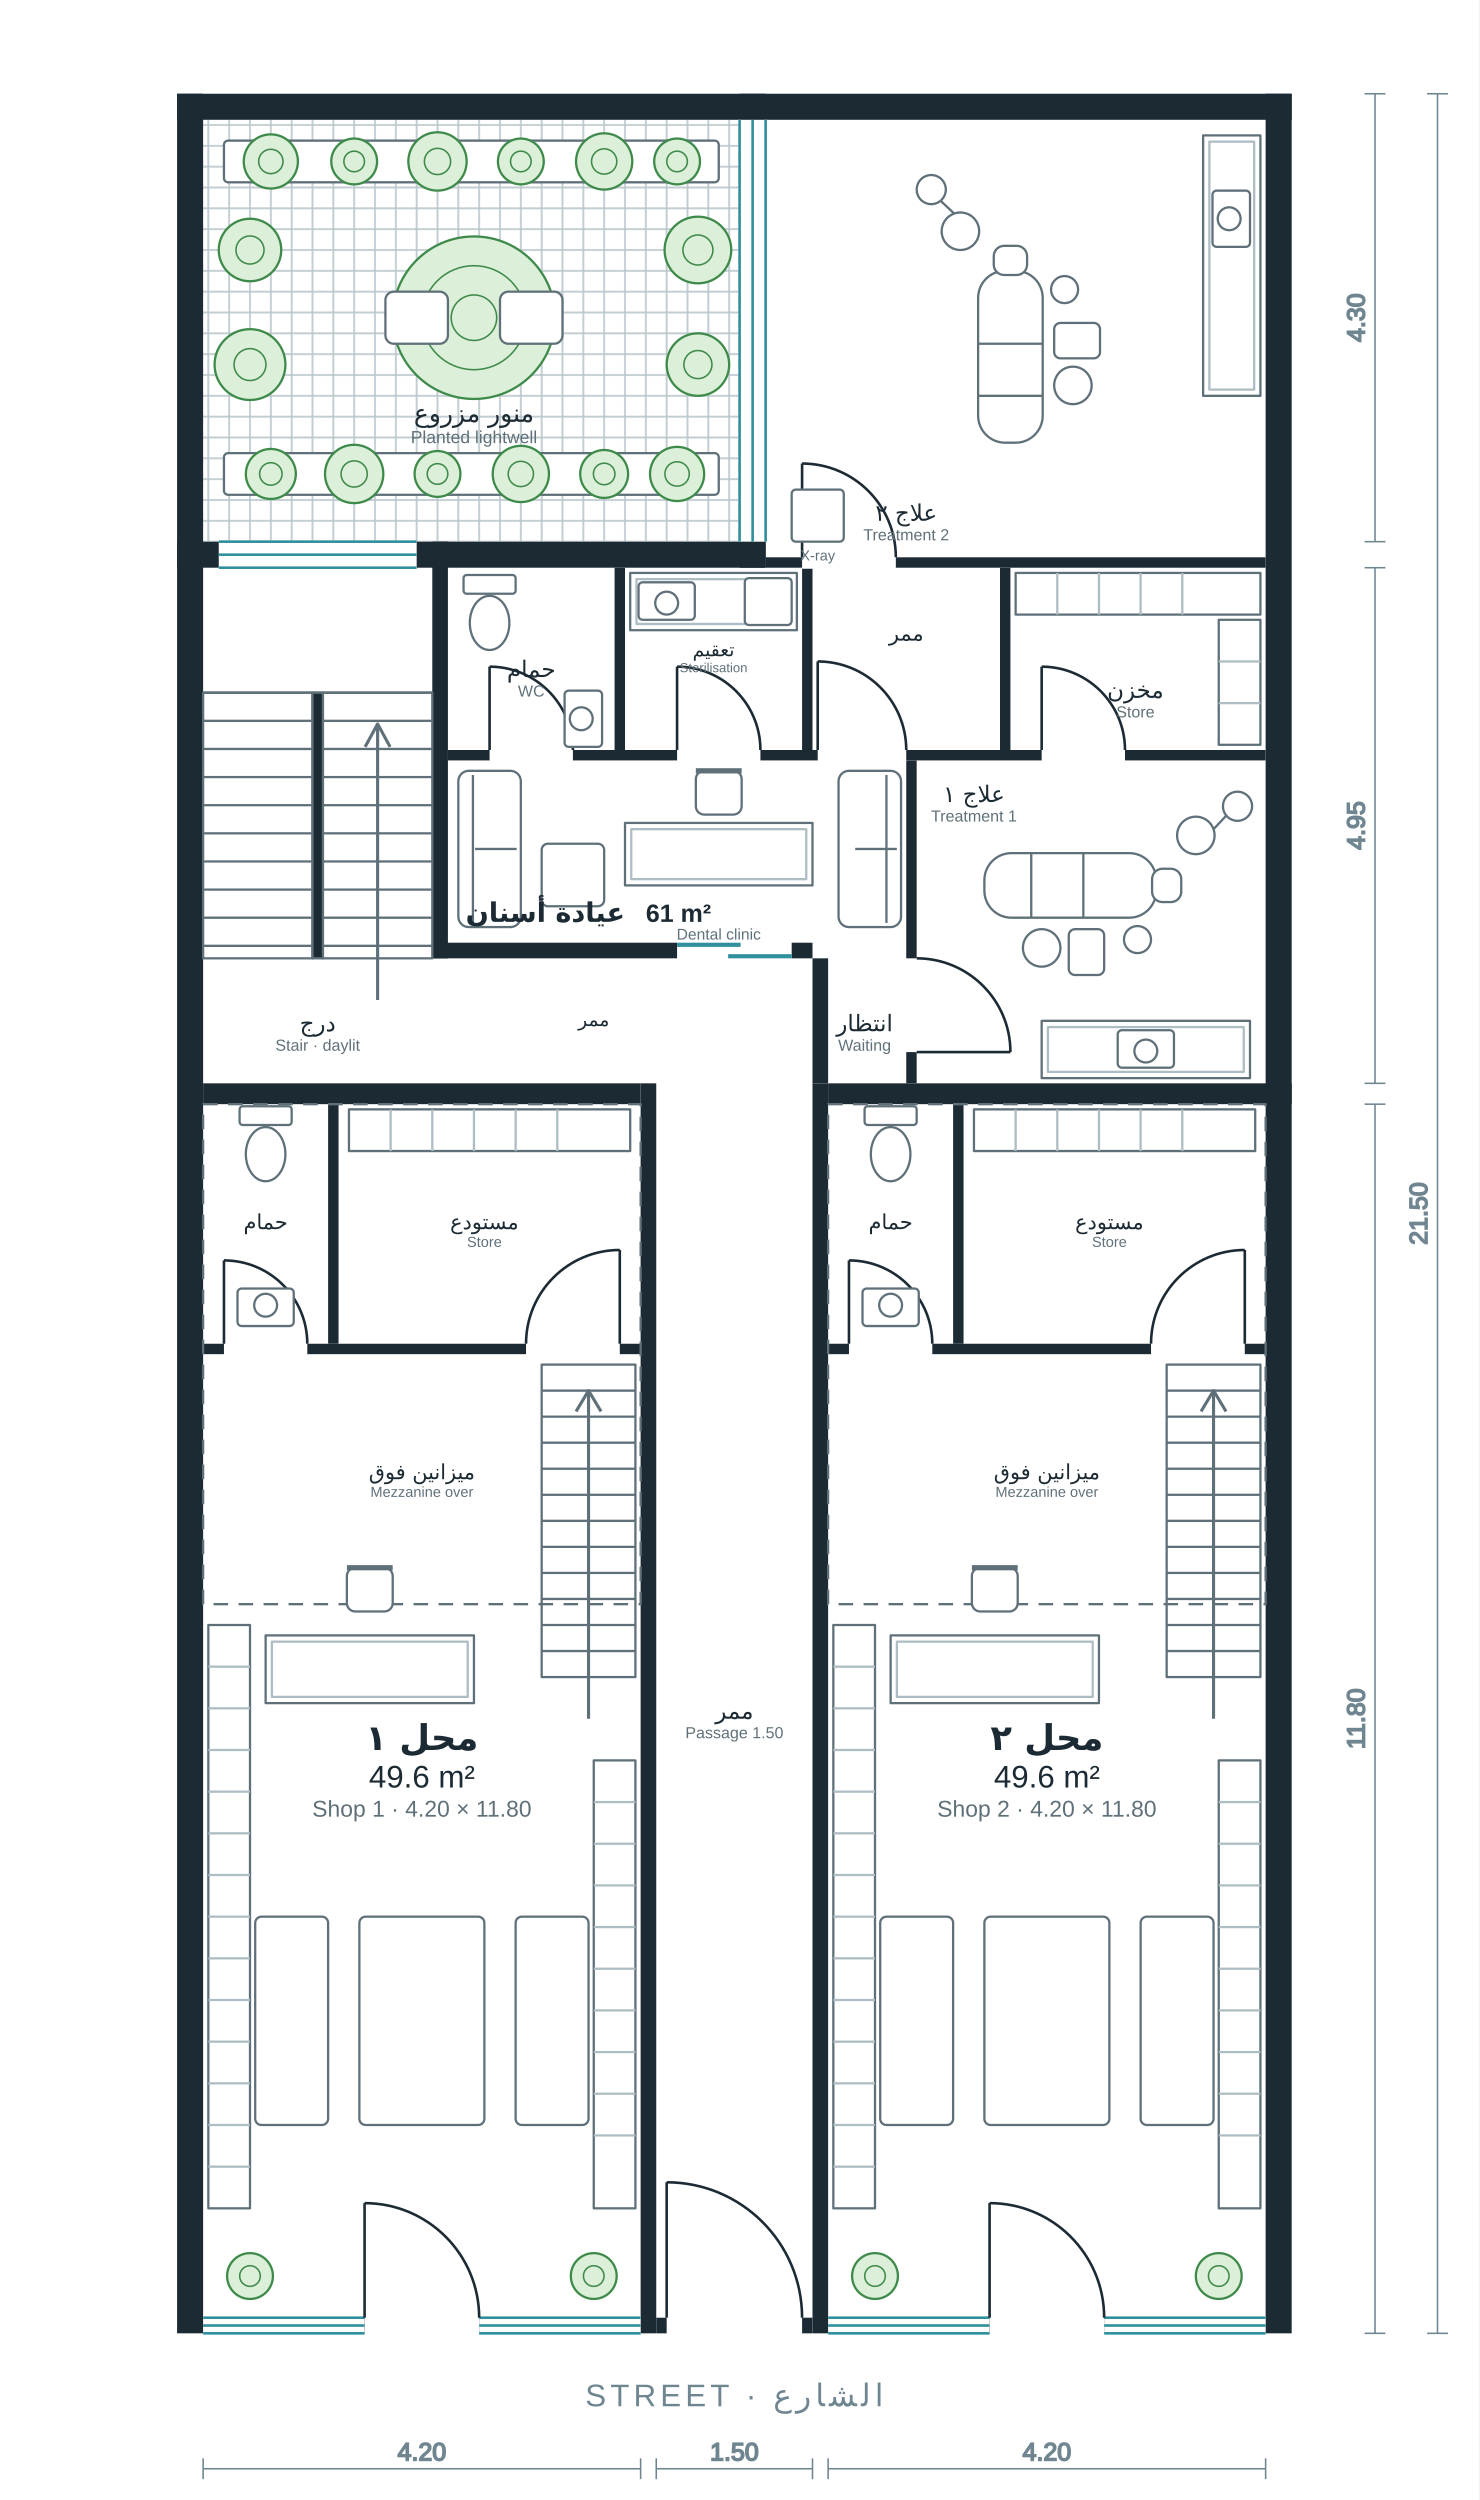
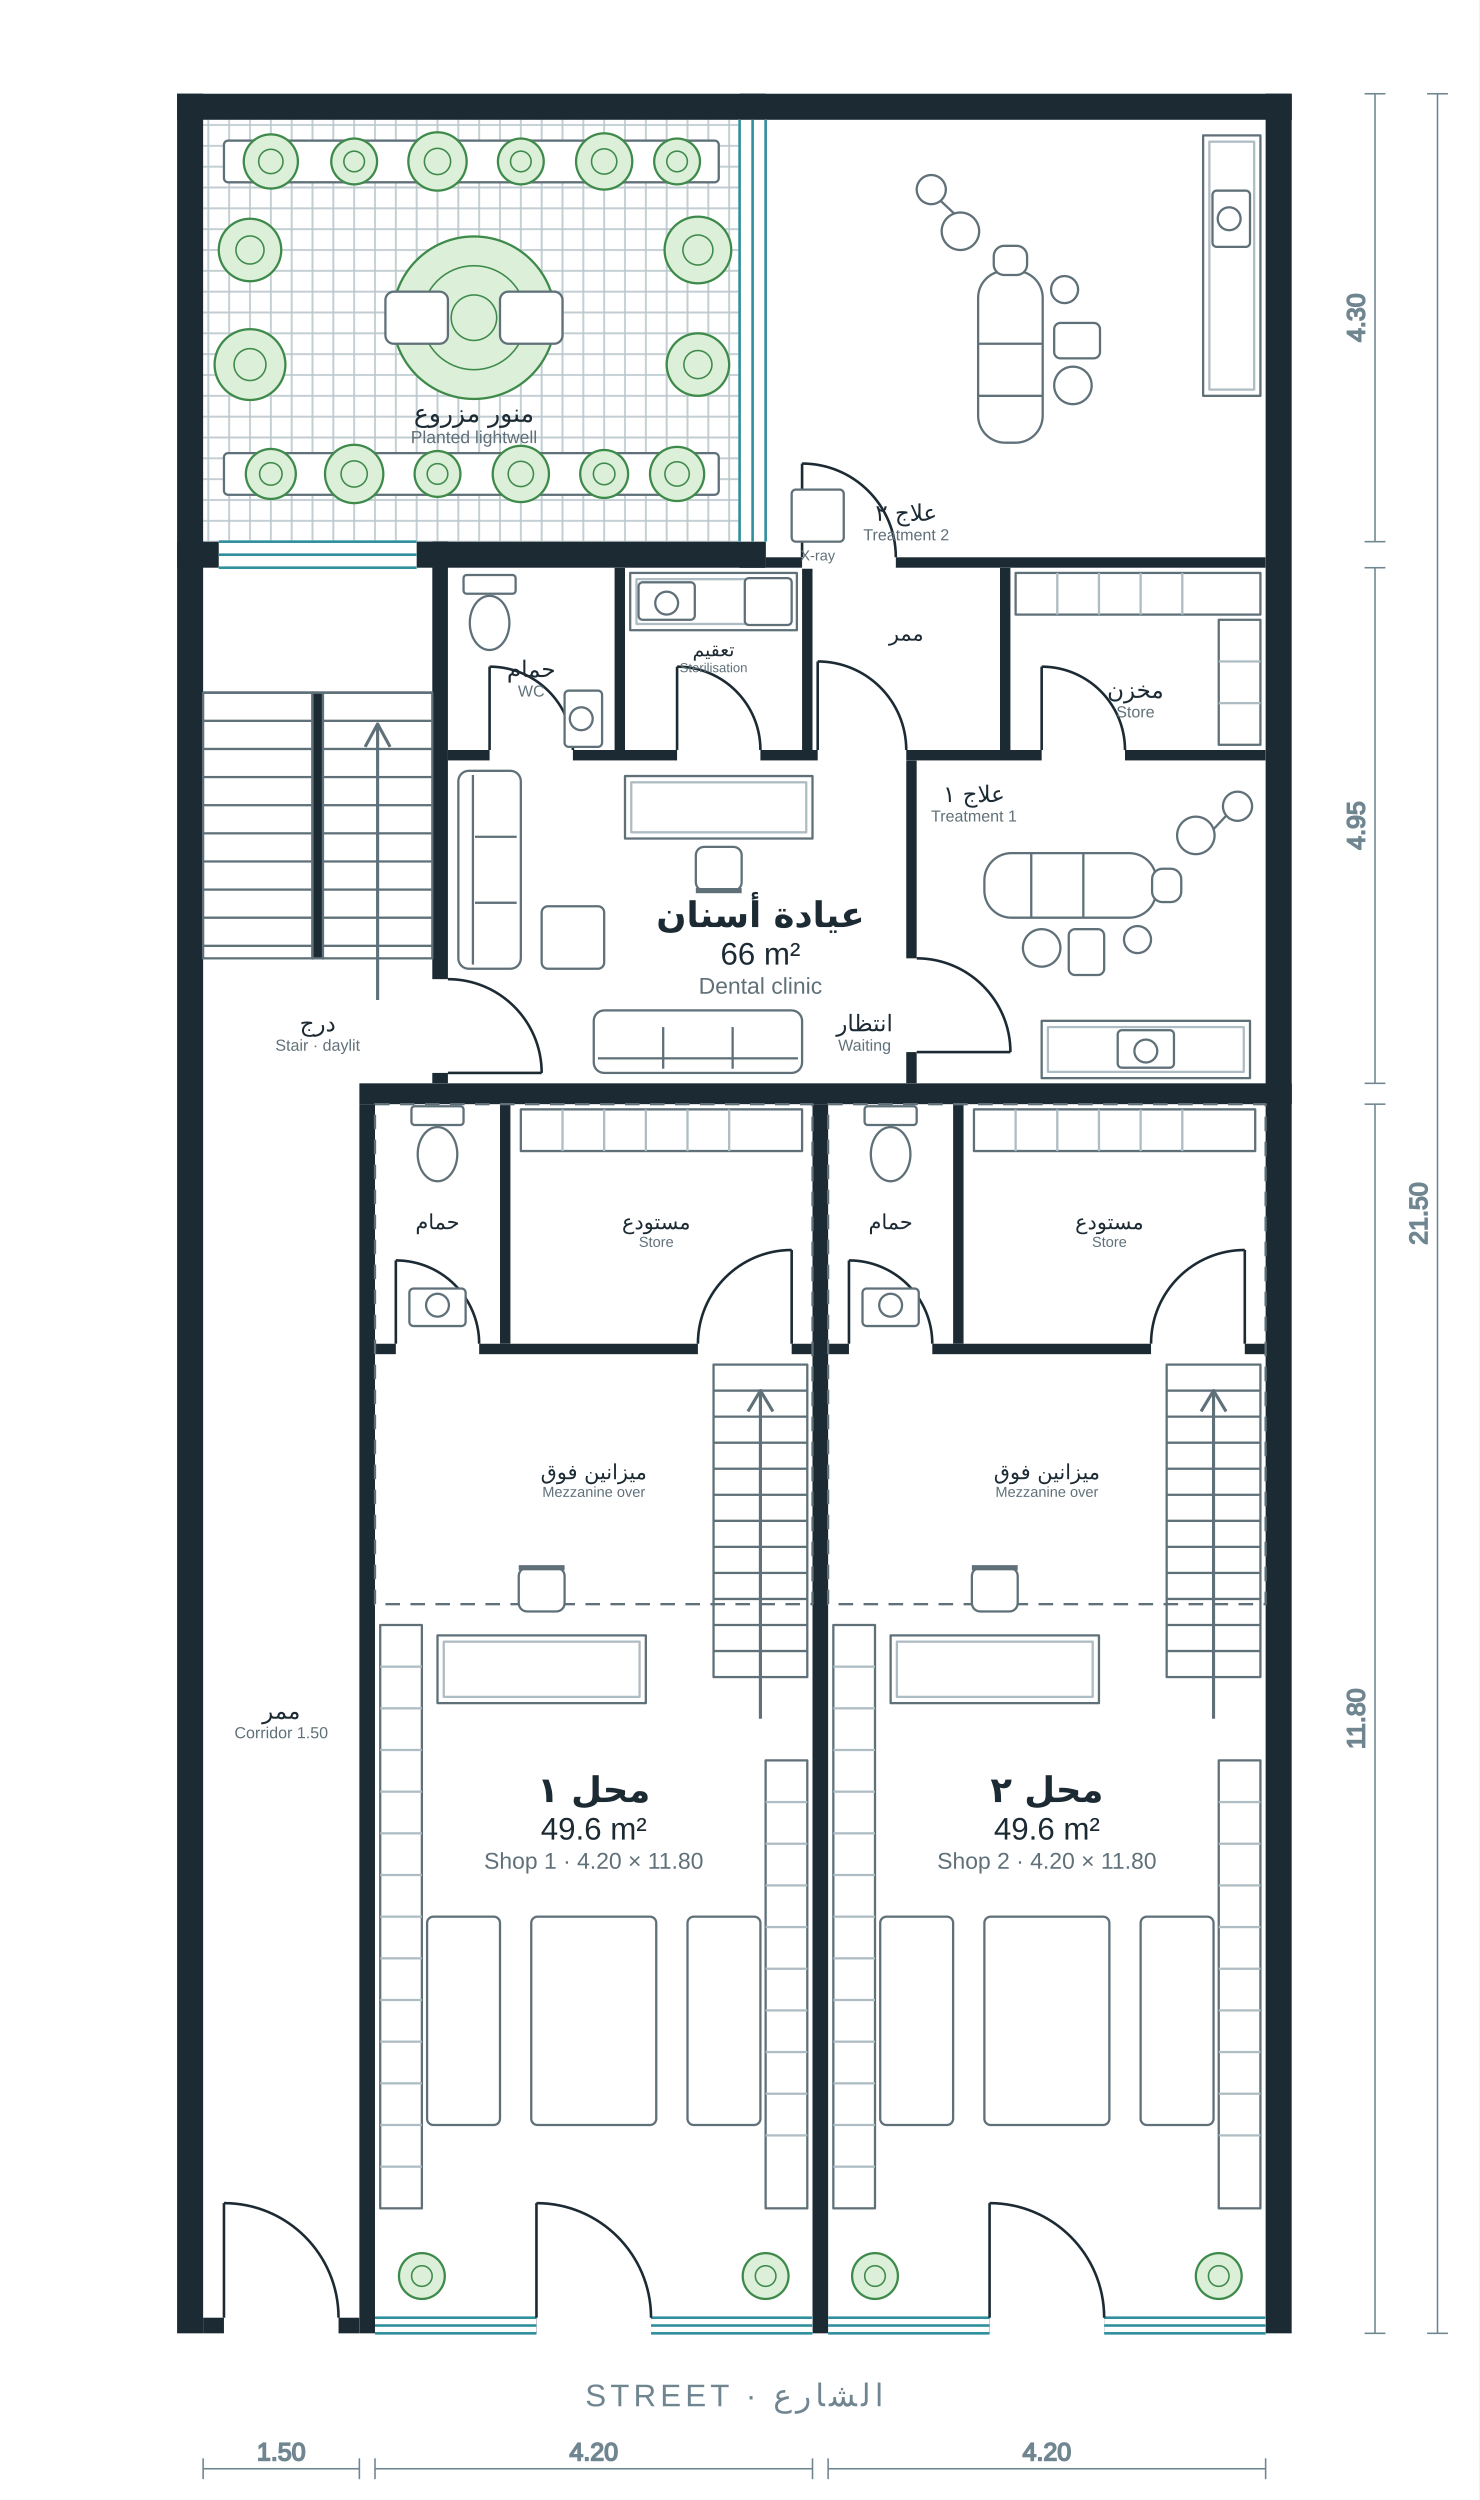
<svg xmlns="http://www.w3.org/2000/svg" viewBox="-170 -90 1420 2400" width="1420" height="2400" font-family="'IBM Plex Sans','IBM Plex Sans Arabic',-apple-system,'Helvetica Neue',Arial,sans-serif">
  <defs>
    <pattern id="terrace" width="28" height="28" patternUnits="userSpaceOnUse" patternTransform="rotate(45)">
      <line x1="0" y1="0" x2="0" y2="28" stroke="#b7c4ca" stroke-width="2" />
    </pattern>
    <pattern id="well" width="20" height="20" patternUnits="userSpaceOnUse">
      <line x1="0" y1="10" x2="20" y2="10" stroke="#b7c4ca" stroke-width="1.5" />
      <line x1="10" y1="0" x2="10" y2="20" stroke="#b7c4ca" stroke-width="1.5" />
    </pattern>
  </defs>
  <rect x="-170" y="-90" width="1420" height="2400" fill="#fff" />
  <g id="fill">
    <rect x="25" y="25" width="515" height="405" fill="url(#well)" />
  </g>
  <g id="wall" fill="#1c2a33">
    <rect x="0" y="0" width="25" height="2150" />
    <rect x="1045" y="0" width="25" height="2150" />
    <rect x="0" y="0" width="1070" height="25" />
    <rect x="540" y="0" width="25" height="455" />
    <rect x="0" y="430" width="565" height="25" />
-     <rect x="245" y="430" width="15" height="400" />
-     <rect x="245" y="815" width="365" height="15" />
-     <rect x="610" y="830" width="15" height="120" />
+     <rect x="245" y="430" width="15" height="520" />
    <rect x="700" y="640" width="10" height="310" />
    <rect x="260" y="630" width="785" height="10" />
    <rect x="420" y="455" width="10" height="175" />
    <rect x="600" y="455" width="10" height="175" />
    <rect x="790" y="455" width="10" height="175" />
    <rect x="565" y="445" width="480" height="10" />
-     <rect x="25" y="950" width="420" height="20" />
-     <rect x="625" y="950" width="445" height="20" />
-     <rect x="445" y="950" width="15" height="1200" />
-     <rect x="610" y="950" width="15" height="1200" />
-     <rect x="460" y="2135" width="150" height="15" />
-     <rect x="25" y="2135" width="420" height="15" />
-     <rect x="25" y="1200" width="420" height="10" />
-     <rect x="145" y="970" width="10" height="230" />
+     <rect x="175" y="950" width="895" height="20" />
+     <rect x="175" y="970" width="15" height="1180" />
+     <rect x="610" y="970" width="15" height="1180" />
+     <rect x="25" y="2135" width="150" height="15" />
+     <rect x="190" y="2135" width="420" height="15" />
+     <rect x="190" y="1200" width="420" height="10" />
+     <rect x="310" y="970" width="10" height="230" />
    <rect x="625" y="2135" width="420" height="15" />
    <rect x="625" y="1200" width="420" height="10" />
    <rect x="745" y="970" width="10" height="230" />
  </g>
  <g id="open" fill="#fff">
-     <rect x="480" y="814" width="110" height="17" />
+     <rect x="244" y="850" width="17" height="90" />
    <rect x="699" y="830" width="12" height="90" />
    <rect x="300" y="629" width="80" height="12" />
    <rect x="480" y="629" width="80" height="12" />
    <rect x="615" y="629" width="85" height="12" />
    <rect x="830" y="629" width="80" height="12" />
    <rect x="600" y="444" width="90" height="12" />
    <rect x="539" y="25" width="27" height="405" />
    <rect x="40" y="429" width="190" height="27" />
-     <rect x="470" y="2134" width="130" height="17" />
-     <rect x="25" y="2134" width="155" height="17" />
-     <rect x="290" y="2134" width="155" height="17" />
-     <rect x="180" y="2134" width="110" height="17" />
-     <rect x="45" y="1199" width="80" height="12" />
-     <rect x="335" y="1199" width="90" height="12" />
+     <rect x="45" y="2134" width="110" height="17" />
+     <rect x="190" y="2134" width="155" height="17" />
+     <rect x="455" y="2134" width="155" height="17" />
+     <rect x="345" y="2134" width="110" height="17" />
+     <rect x="210" y="1199" width="80" height="12" />
+     <rect x="500" y="1199" width="90" height="12" />
    <rect x="625" y="2134" width="155" height="17" />
    <rect x="890" y="2134" width="155" height="17" />
    <rect x="780" y="2134" width="110" height="17" />
    <rect x="645" y="1199" width="80" height="12" />
    <rect x="935" y="1199" width="90" height="12" />
  </g>
  <g id="glass" fill="none" stroke="#2f8f9d" stroke-width="2.5">
-     <line x1="480" y1="817" x2="541.0" y2="817" stroke-width="4" />
-     <line x1="529.0" y1="828" x2="590" y2="828" stroke-width="4" />
    <line x1="540" y1="25" x2="540" y2="430" />
    <line x1="552.5" y1="25" x2="552.5" y2="430" />
    <line x1="565" y1="25" x2="565" y2="430" />
    <line x1="40" y1="430" x2="230" y2="430" />
    <line x1="40" y1="442.5" x2="230" y2="442.5" />
    <line x1="40" y1="455" x2="230" y2="455" />
-     <line x1="25" y1="2135" x2="180" y2="2135" />
-     <line x1="25" y1="2142.5" x2="180" y2="2142.5" />
-     <line x1="25" y1="2150" x2="180" y2="2150" />
-     <line x1="290" y1="2135" x2="445" y2="2135" />
-     <line x1="290" y1="2142.5" x2="445" y2="2142.5" />
-     <line x1="290" y1="2150" x2="445" y2="2150" />
+     <line x1="190" y1="2135" x2="345" y2="2135" />
+     <line x1="190" y1="2142.5" x2="345" y2="2142.5" />
+     <line x1="190" y1="2150" x2="345" y2="2150" />
+     <line x1="455" y1="2135" x2="610" y2="2135" />
+     <line x1="455" y1="2142.5" x2="610" y2="2142.5" />
+     <line x1="455" y1="2150" x2="610" y2="2150" />
    <line x1="625" y1="2135" x2="780" y2="2135" />
    <line x1="625" y1="2142.5" x2="780" y2="2142.5" />
    <line x1="625" y1="2150" x2="780" y2="2150" />
    <line x1="890" y1="2135" x2="1045" y2="2135" />
    <line x1="890" y1="2142.5" x2="1045" y2="2142.5" />
    <line x1="890" y1="2150" x2="1045" y2="2150" />
  </g>
  <g id="door" fill="none" stroke="#1c2a33" stroke-width="2.5">
+     <line x1="260" y1="940" x2="350" y2="940" />
+     <path d="M350 940 A90 90 0 0 0 260 850" />
    <line x1="710" y1="920" x2="800" y2="920" />
    <path d="M800 920 A90 90 0 0 0 710 830" />
    <line x1="300" y1="630" x2="300" y2="550" />
    <path d="M300 550 A80 80 0 0 1 380 630" />
    <line x1="480" y1="630" x2="480" y2="550" />
    <path d="M480 550 A80 80 0 0 1 560 630" />
    <line x1="615" y1="630" x2="615" y2="545" />
    <path d="M615 545 A85 85 0 0 1 700 630" />
    <line x1="830" y1="630" x2="830" y2="550" />
    <path d="M830 550 A80 80 0 0 1 910 630" />
    <line x1="600" y1="445" x2="600" y2="355" />
    <path d="M600 355 A90 90 0 0 1 690 445" />
-     <line x1="470" y1="2135" x2="470" y2="2005" />
-     <path d="M470 2005 A130 130 0 0 1 600 2135" />
-     <line x1="180" y1="2135" x2="180" y2="2025" />
-     <path d="M180 2025 A110 110 0 0 1 290 2135" />
-     <line x1="45" y1="1200" x2="45" y2="1120" />
-     <path d="M45 1120 A80 80 0 0 1 125 1200" />
-     <line x1="425" y1="1200" x2="425" y2="1110" />
-     <path d="M425 1110 A90 90 0 0 0 335 1200" />
+     <line x1="45" y1="2135" x2="45" y2="2025" />
+     <path d="M45 2025 A110 110 0 0 1 155 2135" />
+     <line x1="345" y1="2135" x2="345" y2="2025" />
+     <path d="M345 2025 A110 110 0 0 1 455 2135" />
+     <line x1="210" y1="1200" x2="210" y2="1120" />
+     <path d="M210 1120 A80 80 0 0 1 290 1200" />
+     <line x1="590" y1="1200" x2="590" y2="1110" />
+     <path d="M590 1110 A90 90 0 0 0 500 1200" />
    <line x1="780" y1="2135" x2="780" y2="2025" />
    <path d="M780 2025 A110 110 0 0 1 890 2135" />
    <line x1="645" y1="1200" x2="645" y2="1120" />
    <path d="M645 1120 A80 80 0 0 1 725 1200" />
    <line x1="1025" y1="1200" x2="1025" y2="1110" />
    <path d="M1025 1110 A90 90 0 0 0 935 1200" />
  </g>
  <g id="furn" fill="#fff" stroke="#5f7079" stroke-width="2.2" stroke-linejoin="round">
    <rect x="45" y="45" width="475" height="40" rx="4" />
    <rect x="45" y="345" width="475" height="40" rx="4" />
    <g stroke="#3e8a4a" fill="#dcefd9">
      <circle cx="90" cy="65" r="26" />
      <circle cx="90" cy="65" r="11.7" fill="none" stroke-width="1.5" />
    </g>
    <g stroke="#3e8a4a" fill="#dcefd9">
      <circle cx="170" cy="65" r="22" />
      <circle cx="170" cy="65" r="9.9" fill="none" stroke-width="1.5" />
    </g>
    <g stroke="#3e8a4a" fill="#dcefd9">
      <circle cx="250" cy="65" r="28" />
      <circle cx="250" cy="65" r="12.6" fill="none" stroke-width="1.5" />
    </g>
    <g stroke="#3e8a4a" fill="#dcefd9">
      <circle cx="330" cy="65" r="22" />
      <circle cx="330" cy="65" r="9.9" fill="none" stroke-width="1.5" />
    </g>
    <g stroke="#3e8a4a" fill="#dcefd9">
      <circle cx="410" cy="65" r="27" />
      <circle cx="410" cy="65" r="12.15" fill="none" stroke-width="1.5" />
    </g>
    <g stroke="#3e8a4a" fill="#dcefd9">
      <circle cx="480" cy="65" r="22" />
      <circle cx="480" cy="65" r="9.9" fill="none" stroke-width="1.5" />
    </g>
    <g stroke="#3e8a4a" fill="#dcefd9">
      <circle cx="90" cy="365" r="24" />
      <circle cx="90" cy="365" r="10.8" fill="none" stroke-width="1.5" />
    </g>
    <g stroke="#3e8a4a" fill="#dcefd9">
      <circle cx="170" cy="365" r="28" />
      <circle cx="170" cy="365" r="12.6" fill="none" stroke-width="1.5" />
    </g>
    <g stroke="#3e8a4a" fill="#dcefd9">
      <circle cx="250" cy="365" r="22" />
      <circle cx="250" cy="365" r="9.9" fill="none" stroke-width="1.5" />
    </g>
    <g stroke="#3e8a4a" fill="#dcefd9">
      <circle cx="330" cy="365" r="27" />
      <circle cx="330" cy="365" r="12.15" fill="none" stroke-width="1.5" />
    </g>
    <g stroke="#3e8a4a" fill="#dcefd9">
      <circle cx="410" cy="365" r="23" />
      <circle cx="410" cy="365" r="10.35" fill="none" stroke-width="1.5" />
    </g>
    <g stroke="#3e8a4a" fill="#dcefd9">
      <circle cx="480" cy="365" r="26" />
      <circle cx="480" cy="365" r="11.7" fill="none" stroke-width="1.5" />
    </g>
    <g stroke="#3e8a4a" fill="#dcefd9">
      <circle cx="70" cy="150" r="30" />
      <circle cx="70" cy="150" r="13.5" fill="none" stroke-width="1.5" />
    </g>
    <g stroke="#3e8a4a" fill="#dcefd9">
      <circle cx="70" cy="260" r="34" />
      <circle cx="70" cy="260" r="15.3" fill="none" stroke-width="1.5" />
    </g>
    <g stroke="#3e8a4a" fill="#dcefd9">
      <circle cx="500" cy="150" r="32" />
      <circle cx="500" cy="150" r="14.4" fill="none" stroke-width="1.5" />
    </g>
    <g stroke="#3e8a4a" fill="#dcefd9">
      <circle cx="500" cy="260" r="30" />
      <circle cx="500" cy="260" r="13.5" fill="none" stroke-width="1.5" />
    </g>
    <g stroke="#3e8a4a" fill="#dcefd9">
      <circle cx="285" cy="215" r="78" />
      <circle cx="285" cy="215" r="49.92" fill="none" stroke-width="1.5" />
      <circle cx="285" cy="215" r="21.84" fill="none" stroke-width="1.5" />
    </g>
    <rect x="200" y="190" width="60" height="50" rx="8" />
    <rect x="310" y="190" width="60" height="50" rx="8" />
-     <rect x="430" y="700" width="180" height="60" rx="0" />
-     <rect x="436" y="706" width="168" height="48" rx="0" stroke="#aebcc3" />
-     <g transform="translate(520 670) rotate(0)">
+     <rect x="430" y="655" width="180" height="60" rx="0" />
+     <rect x="436" y="661" width="168" height="48" rx="0" stroke="#aebcc3" />
+     <g transform="translate(520 745) rotate(180)">
      <rect x="-22" y="-20" width="44" height="42" rx="8" />
      <line x1="-22" y1="-20" x2="22" y2="-20" stroke-width="5" />
    </g>
-     <rect x="270" y="650" width="60" height="150" rx="10" />
-     <line x1="284" y1="654" x2="284" y2="796" />
-     <line x1="286" y1="725.0" x2="326" y2="725.0" />
-     <rect x="350" y="720" width="60" height="60" rx="6" />
-     <rect x="635" y="650" width="60" height="150" rx="10" />
-     <line x1="681" y1="654" x2="681" y2="796" />
-     <line x1="651" y1="725.0" x2="691" y2="725.0" />
+     <rect x="270" y="650" width="60" height="190" rx="10" />
+     <line x1="284" y1="654" x2="284" y2="836" />
+     <line x1="286" y1="713.333" x2="326" y2="713.333" />
+     <line x1="286" y1="776.667" x2="326" y2="776.667" />
+     <rect x="350" y="780" width="60" height="60" rx="6" />
+     <rect x="400" y="880" width="200" height="60" rx="10" />
+     <line x1="404" y1="926" x2="596" y2="926" />
+     <line x1="466.667" y1="896" x2="466.667" y2="936" />
+     <line x1="533.333" y1="896" x2="533.333" y2="936" />
    <rect x="830" y="890" width="200" height="55" rx="0" />
    <rect x="836" y="896" width="188" height="43" rx="0" stroke="#aebcc3" />
    <g transform="translate(930 917) rotate(0)">
      <rect x="-27" y="-18" width="54" height="36" rx="4" />
      <circle cx="0" cy="2" r="11" />
    </g>
    <g transform="translate(860 760) rotate(90)">
      <rect x="-31" y="-80" width="62" height="165" rx="26" />
      <rect x="-16" y="-104" width="32" height="28" rx="10" />
      <line x1="-31" y1="-10" x2="31" y2="-10" />
      <line x1="-31" y1="40" x2="31" y2="40" />
      <rect x="42" y="-30" width="44" height="34" rx="6" />
      <circle cx="52" cy="-62" r="13" />
      <line x1="-38" y1="-120" x2="-70" y2="-150" />
      <circle cx="-76" cy="-158" r="14" />
      <circle cx="-48" cy="-118" r="18" />
      <circle cx="60" cy="30" r="18" />
    </g>
    <g transform="translate(300 500) rotate(0)">
      <rect x="-25" y="-38" width="50" height="18" rx="3" />
      <ellipse cx="0" cy="8" rx="19" ry="26" />
    </g>
    <g transform="translate(390 600) rotate(90)">
      <rect x="-27" y="-18" width="54" height="36" rx="4" />
      <circle cx="0" cy="2" r="11" />
    </g>
    <rect x="435" y="460" width="160" height="55" rx="0" />
    <rect x="441" y="466" width="148" height="43" rx="0" stroke="#aebcc3" />
    <g transform="translate(470 487) rotate(0)">
      <rect x="-27" y="-18" width="54" height="36" rx="4" />
      <circle cx="0" cy="2" r="11" />
    </g>
    <rect x="545" y="465" width="45" height="45" rx="4" />
    <rect x="805" y="460" width="235" height="40" rx="0" />
    <line x1="845" y1="460" x2="845" y2="500" stroke="#aebcc3" />
    <line x1="885" y1="460" x2="885" y2="500" stroke="#aebcc3" />
    <line x1="925" y1="460" x2="925" y2="500" stroke="#aebcc3" />
    <line x1="965" y1="460" x2="965" y2="500" stroke="#aebcc3" />
    <rect x="1000" y="505" width="40" height="120" rx="0" />
    <line x1="1000" y1="545" x2="1040" y2="545" stroke="#aebcc3" />
    <line x1="1000" y1="585" x2="1040" y2="585" stroke="#aebcc3" />
    <rect x="985" y="40" width="55" height="250" rx="0" />
    <rect x="991" y="46" width="43" height="238" rx="0" stroke="#aebcc3" />
    <g transform="translate(1012 120) rotate(90)">
      <rect x="-27" y="-18" width="54" height="36" rx="4" />
      <circle cx="0" cy="2" r="11" />
    </g>
    <g transform="translate(800 250) rotate(0)">
      <rect x="-31" y="-80" width="62" height="165" rx="26" />
      <rect x="-16" y="-104" width="32" height="28" rx="10" />
      <line x1="-31" y1="-10" x2="31" y2="-10" />
      <line x1="-31" y1="40" x2="31" y2="40" />
      <rect x="42" y="-30" width="44" height="34" rx="6" />
      <circle cx="52" cy="-62" r="13" />
      <line x1="-38" y1="-120" x2="-70" y2="-150" />
      <circle cx="-76" cy="-158" r="14" />
      <circle cx="-48" cy="-118" r="18" />
      <circle cx="60" cy="30" r="18" />
    </g>
    <rect x="590" y="380" width="50" height="50" rx="4" />
    <rect x="25.0" y="575" width="105.0" height="255" fill="none" />
    <line x1="25.0" y1="602" x2="130.0" y2="602" />
    <line x1="25.0" y1="629" x2="130.0" y2="629" />
    <line x1="25.0" y1="656" x2="130.0" y2="656" />
    <line x1="25.0" y1="683" x2="130.0" y2="683" />
    <line x1="25.0" y1="710" x2="130.0" y2="710" />
    <line x1="25.0" y1="737" x2="130.0" y2="737" />
    <line x1="25.0" y1="764" x2="130.0" y2="764" />
    <line x1="25.0" y1="791" x2="130.0" y2="791" />
    <line x1="25.0" y1="818" x2="130.0" y2="818" />
    <rect x="140.0" y="575" width="105.0" height="255" fill="none" />
    <line x1="140.0" y1="602" x2="245.0" y2="602" />
    <line x1="140.0" y1="629" x2="245.0" y2="629" />
    <line x1="140.0" y1="656" x2="245.0" y2="656" />
    <line x1="140.0" y1="683" x2="245.0" y2="683" />
    <line x1="140.0" y1="710" x2="245.0" y2="710" />
    <line x1="140.0" y1="737" x2="245.0" y2="737" />
    <line x1="140.0" y1="764" x2="245.0" y2="764" />
    <line x1="140.0" y1="791" x2="245.0" y2="791" />
    <line x1="140.0" y1="818" x2="245.0" y2="818" />
    <line x1="25" y1="575" x2="245" y2="575" />
    <rect x="130.0" y="575" width="10" height="255" fill="#1c2a33" />
    <line x1="192.5" y1="870" x2="192.5" y2="605" stroke-width="3" />
    <path d="M180.5 627 L192.5 605 L204.5 627" fill="none" stroke-width="3" />
-     <g transform="translate(85 1010) rotate(0)">
+     <g transform="translate(250 1010) rotate(0)">
      <rect x="-25" y="-38" width="50" height="18" rx="3" />
      <ellipse cx="0" cy="8" rx="19" ry="26" />
    </g>
-     <g transform="translate(85 1165) rotate(180)">
+     <g transform="translate(250 1165) rotate(180)">
      <rect x="-27" y="-18" width="54" height="36" rx="4" />
      <circle cx="0" cy="2" r="11" />
    </g>
-     <rect x="165" y="975" width="270" height="40" rx="0" />
-     <line x1="205" y1="975" x2="205" y2="1015" stroke="#aebcc3" />
-     <line x1="245" y1="975" x2="245" y2="1015" stroke="#aebcc3" />
-     <line x1="285" y1="975" x2="285" y2="1015" stroke="#aebcc3" />
-     <line x1="325" y1="975" x2="325" y2="1015" stroke="#aebcc3" />
-     <line x1="365" y1="975" x2="365" y2="1015" stroke="#aebcc3" />
-     <rect x="25" y="970" width="420" height="480" fill="none" stroke-dasharray="14 10" />
-     <rect x="350" y="1220" width="90" height="300" fill="none" />
-     <line x1="350" y1="1245" x2="440" y2="1245" />
-     <line x1="350" y1="1270" x2="440" y2="1270" />
-     <line x1="350" y1="1295" x2="440" y2="1295" />
-     <line x1="350" y1="1320" x2="440" y2="1320" />
-     <line x1="350" y1="1345" x2="440" y2="1345" />
-     <line x1="350" y1="1370" x2="440" y2="1370" />
-     <line x1="350" y1="1395" x2="440" y2="1395" />
-     <line x1="350" y1="1420" x2="440" y2="1420" />
-     <line x1="350" y1="1445" x2="440" y2="1445" />
-     <line x1="350" y1="1470" x2="440" y2="1470" />
-     <line x1="350" y1="1495" x2="440" y2="1495" />
-     <line x1="395" y1="1560" x2="395" y2="1245" stroke-width="3" />
-     <path d="M383 1265 L395 1245 L407 1265" fill="none" stroke-width="3" />
-     <rect x="30" y="1470" width="40" height="560" rx="0" />
-     <line x1="30" y1="1510" x2="70" y2="1510" stroke="#aebcc3" />
-     <line x1="30" y1="1550" x2="70" y2="1550" stroke="#aebcc3" />
-     <line x1="30" y1="1590" x2="70" y2="1590" stroke="#aebcc3" />
-     <line x1="30" y1="1630" x2="70" y2="1630" stroke="#aebcc3" />
-     <line x1="30" y1="1670" x2="70" y2="1670" stroke="#aebcc3" />
-     <line x1="30" y1="1710" x2="70" y2="1710" stroke="#aebcc3" />
-     <line x1="30" y1="1750" x2="70" y2="1750" stroke="#aebcc3" />
-     <line x1="30" y1="1790" x2="70" y2="1790" stroke="#aebcc3" />
-     <line x1="30" y1="1830" x2="70" y2="1830" stroke="#aebcc3" />
-     <line x1="30" y1="1870" x2="70" y2="1870" stroke="#aebcc3" />
-     <line x1="30" y1="1910" x2="70" y2="1910" stroke="#aebcc3" />
-     <line x1="30" y1="1950" x2="70" y2="1950" stroke="#aebcc3" />
-     <line x1="30" y1="1990" x2="70" y2="1990" stroke="#aebcc3" />
-     <rect x="400" y="1600" width="40" height="430" rx="0" />
-     <line x1="400" y1="1640" x2="440" y2="1640" stroke="#aebcc3" />
-     <line x1="400" y1="1680" x2="440" y2="1680" stroke="#aebcc3" />
-     <line x1="400" y1="1720" x2="440" y2="1720" stroke="#aebcc3" />
-     <line x1="400" y1="1760" x2="440" y2="1760" stroke="#aebcc3" />
-     <line x1="400" y1="1800" x2="440" y2="1800" stroke="#aebcc3" />
-     <line x1="400" y1="1840" x2="440" y2="1840" stroke="#aebcc3" />
-     <line x1="400" y1="1880" x2="440" y2="1880" stroke="#aebcc3" />
-     <line x1="400" y1="1920" x2="440" y2="1920" stroke="#aebcc3" />
-     <line x1="400" y1="1960" x2="440" y2="1960" stroke="#aebcc3" />
-     <rect x="85" y="1480" width="200" height="65" rx="0" />
-     <rect x="91" y="1486" width="188" height="53" rx="0" stroke="#aebcc3" />
-     <g transform="translate(185 1435) rotate(0)">
+     <rect x="330" y="975" width="270" height="40" rx="0" />
+     <line x1="370" y1="975" x2="370" y2="1015" stroke="#aebcc3" />
+     <line x1="410" y1="975" x2="410" y2="1015" stroke="#aebcc3" />
+     <line x1="450" y1="975" x2="450" y2="1015" stroke="#aebcc3" />
+     <line x1="490" y1="975" x2="490" y2="1015" stroke="#aebcc3" />
+     <line x1="530" y1="975" x2="530" y2="1015" stroke="#aebcc3" />
+     <rect x="190" y="970" width="420" height="480" fill="none" stroke-dasharray="14 10" />
+     <rect x="515" y="1220" width="90" height="300" fill="none" />
+     <line x1="515" y1="1245" x2="605" y2="1245" />
+     <line x1="515" y1="1270" x2="605" y2="1270" />
+     <line x1="515" y1="1295" x2="605" y2="1295" />
+     <line x1="515" y1="1320" x2="605" y2="1320" />
+     <line x1="515" y1="1345" x2="605" y2="1345" />
+     <line x1="515" y1="1370" x2="605" y2="1370" />
+     <line x1="515" y1="1395" x2="605" y2="1395" />
+     <line x1="515" y1="1420" x2="605" y2="1420" />
+     <line x1="515" y1="1445" x2="605" y2="1445" />
+     <line x1="515" y1="1470" x2="605" y2="1470" />
+     <line x1="515" y1="1495" x2="605" y2="1495" />
+     <line x1="560" y1="1560" x2="560" y2="1245" stroke-width="3" />
+     <path d="M548 1265 L560 1245 L572 1265" fill="none" stroke-width="3" />
+     <rect x="195" y="1470" width="40" height="560" rx="0" />
+     <line x1="195" y1="1510" x2="235" y2="1510" stroke="#aebcc3" />
+     <line x1="195" y1="1550" x2="235" y2="1550" stroke="#aebcc3" />
+     <line x1="195" y1="1590" x2="235" y2="1590" stroke="#aebcc3" />
+     <line x1="195" y1="1630" x2="235" y2="1630" stroke="#aebcc3" />
+     <line x1="195" y1="1670" x2="235" y2="1670" stroke="#aebcc3" />
+     <line x1="195" y1="1710" x2="235" y2="1710" stroke="#aebcc3" />
+     <line x1="195" y1="1750" x2="235" y2="1750" stroke="#aebcc3" />
+     <line x1="195" y1="1790" x2="235" y2="1790" stroke="#aebcc3" />
+     <line x1="195" y1="1830" x2="235" y2="1830" stroke="#aebcc3" />
+     <line x1="195" y1="1870" x2="235" y2="1870" stroke="#aebcc3" />
+     <line x1="195" y1="1910" x2="235" y2="1910" stroke="#aebcc3" />
+     <line x1="195" y1="1950" x2="235" y2="1950" stroke="#aebcc3" />
+     <line x1="195" y1="1990" x2="235" y2="1990" stroke="#aebcc3" />
+     <rect x="565" y="1600" width="40" height="430" rx="0" />
+     <line x1="565" y1="1640" x2="605" y2="1640" stroke="#aebcc3" />
+     <line x1="565" y1="1680" x2="605" y2="1680" stroke="#aebcc3" />
+     <line x1="565" y1="1720" x2="605" y2="1720" stroke="#aebcc3" />
+     <line x1="565" y1="1760" x2="605" y2="1760" stroke="#aebcc3" />
+     <line x1="565" y1="1800" x2="605" y2="1800" stroke="#aebcc3" />
+     <line x1="565" y1="1840" x2="605" y2="1840" stroke="#aebcc3" />
+     <line x1="565" y1="1880" x2="605" y2="1880" stroke="#aebcc3" />
+     <line x1="565" y1="1920" x2="605" y2="1920" stroke="#aebcc3" />
+     <line x1="565" y1="1960" x2="605" y2="1960" stroke="#aebcc3" />
+     <rect x="250" y="1480" width="200" height="65" rx="0" />
+     <rect x="256" y="1486" width="188" height="53" rx="0" stroke="#aebcc3" />
+     <g transform="translate(350 1435) rotate(0)">
      <rect x="-22" y="-20" width="44" height="42" rx="8" />
      <line x1="-22" y1="-20" x2="22" y2="-20" stroke-width="5" />
    </g>
-     <rect x="175" y="1750" width="120" height="200" rx="6" />
-     <rect x="75" y="1750" width="70" height="200" rx="6" />
-     <rect x="325" y="1750" width="70" height="200" rx="6" />
-     <g stroke="#3e8a4a" fill="#dcefd9">
-       <circle cx="70" cy="2095" r="22" />
-       <circle cx="70" cy="2095" r="9.9" fill="none" stroke-width="1.5" />
-     </g>
-     <g stroke="#3e8a4a" fill="#dcefd9">
-       <circle cx="400" cy="2095" r="22" />
-       <circle cx="400" cy="2095" r="9.9" fill="none" stroke-width="1.5" />
+     <rect x="340" y="1750" width="120" height="200" rx="6" />
+     <rect x="240" y="1750" width="70" height="200" rx="6" />
+     <rect x="490" y="1750" width="70" height="200" rx="6" />
+     <g stroke="#3e8a4a" fill="#dcefd9">
+       <circle cx="235" cy="2095" r="22" />
+       <circle cx="235" cy="2095" r="9.9" fill="none" stroke-width="1.5" />
+     </g>
+     <g stroke="#3e8a4a" fill="#dcefd9">
+       <circle cx="565" cy="2095" r="22" />
+       <circle cx="565" cy="2095" r="9.9" fill="none" stroke-width="1.5" />
    </g>
    <g transform="translate(685 1010) rotate(0)">
      <rect x="-25" y="-38" width="50" height="18" rx="3" />
      <ellipse cx="0" cy="8" rx="19" ry="26" />
    </g>
    <g transform="translate(685 1165) rotate(180)">
      <rect x="-27" y="-18" width="54" height="36" rx="4" />
      <circle cx="0" cy="2" r="11" />
    </g>
    <rect x="765" y="975" width="270" height="40" rx="0" />
    <line x1="805" y1="975" x2="805" y2="1015" stroke="#aebcc3" />
    <line x1="845" y1="975" x2="845" y2="1015" stroke="#aebcc3" />
    <line x1="885" y1="975" x2="885" y2="1015" stroke="#aebcc3" />
    <line x1="925" y1="975" x2="925" y2="1015" stroke="#aebcc3" />
    <line x1="965" y1="975" x2="965" y2="1015" stroke="#aebcc3" />
    <rect x="625" y="970" width="420" height="480" fill="none" stroke-dasharray="14 10" />
    <rect x="950" y="1220" width="90" height="300" fill="none" />
    <line x1="950" y1="1245" x2="1040" y2="1245" />
    <line x1="950" y1="1270" x2="1040" y2="1270" />
    <line x1="950" y1="1295" x2="1040" y2="1295" />
    <line x1="950" y1="1320" x2="1040" y2="1320" />
    <line x1="950" y1="1345" x2="1040" y2="1345" />
    <line x1="950" y1="1370" x2="1040" y2="1370" />
    <line x1="950" y1="1395" x2="1040" y2="1395" />
    <line x1="950" y1="1420" x2="1040" y2="1420" />
    <line x1="950" y1="1445" x2="1040" y2="1445" />
    <line x1="950" y1="1470" x2="1040" y2="1470" />
    <line x1="950" y1="1495" x2="1040" y2="1495" />
    <line x1="995" y1="1560" x2="995" y2="1245" stroke-width="3" />
    <path d="M983 1265 L995 1245 L1007 1265" fill="none" stroke-width="3" />
    <rect x="630" y="1470" width="40" height="560" rx="0" />
    <line x1="630" y1="1510" x2="670" y2="1510" stroke="#aebcc3" />
    <line x1="630" y1="1550" x2="670" y2="1550" stroke="#aebcc3" />
    <line x1="630" y1="1590" x2="670" y2="1590" stroke="#aebcc3" />
    <line x1="630" y1="1630" x2="670" y2="1630" stroke="#aebcc3" />
    <line x1="630" y1="1670" x2="670" y2="1670" stroke="#aebcc3" />
    <line x1="630" y1="1710" x2="670" y2="1710" stroke="#aebcc3" />
    <line x1="630" y1="1750" x2="670" y2="1750" stroke="#aebcc3" />
    <line x1="630" y1="1790" x2="670" y2="1790" stroke="#aebcc3" />
    <line x1="630" y1="1830" x2="670" y2="1830" stroke="#aebcc3" />
    <line x1="630" y1="1870" x2="670" y2="1870" stroke="#aebcc3" />
    <line x1="630" y1="1910" x2="670" y2="1910" stroke="#aebcc3" />
    <line x1="630" y1="1950" x2="670" y2="1950" stroke="#aebcc3" />
    <line x1="630" y1="1990" x2="670" y2="1990" stroke="#aebcc3" />
    <rect x="1000" y="1600" width="40" height="430" rx="0" />
    <line x1="1000" y1="1640" x2="1040" y2="1640" stroke="#aebcc3" />
    <line x1="1000" y1="1680" x2="1040" y2="1680" stroke="#aebcc3" />
    <line x1="1000" y1="1720" x2="1040" y2="1720" stroke="#aebcc3" />
    <line x1="1000" y1="1760" x2="1040" y2="1760" stroke="#aebcc3" />
    <line x1="1000" y1="1800" x2="1040" y2="1800" stroke="#aebcc3" />
    <line x1="1000" y1="1840" x2="1040" y2="1840" stroke="#aebcc3" />
    <line x1="1000" y1="1880" x2="1040" y2="1880" stroke="#aebcc3" />
    <line x1="1000" y1="1920" x2="1040" y2="1920" stroke="#aebcc3" />
    <line x1="1000" y1="1960" x2="1040" y2="1960" stroke="#aebcc3" />
    <rect x="685" y="1480" width="200" height="65" rx="0" />
    <rect x="691" y="1486" width="188" height="53" rx="0" stroke="#aebcc3" />
    <g transform="translate(785 1435) rotate(0)">
      <rect x="-22" y="-20" width="44" height="42" rx="8" />
      <line x1="-22" y1="-20" x2="22" y2="-20" stroke-width="5" />
    </g>
    <rect x="775" y="1750" width="120" height="200" rx="6" />
    <rect x="675" y="1750" width="70" height="200" rx="6" />
    <rect x="925" y="1750" width="70" height="200" rx="6" />
    <g stroke="#3e8a4a" fill="#dcefd9">
      <circle cx="670" cy="2095" r="22" />
      <circle cx="670" cy="2095" r="9.9" fill="none" stroke-width="1.5" />
    </g>
    <g stroke="#3e8a4a" fill="#dcefd9">
      <circle cx="1000" cy="2095" r="22" />
      <circle cx="1000" cy="2095" r="9.9" fill="none" stroke-width="1.5" />
    </g>
  </g>
  <g id="text">
    <text x="285" y="315" font-size="24" font-weight="500" text-anchor="middle" fill="#1c2a33">منور مزروع</text>
    <text x="285" y="335.4" font-size="16.8" font-weight="400" text-anchor="middle" fill="#5f7079">Planted lightwell</text>
-     <text x="430" y="795" font-size="26" font-weight="600" text-anchor="end" fill="#1c2a33">عيادة أسنان</text>
-     <text x="450" y="795" font-size="24" font-weight="600" text-anchor="start" fill="#1c2a33">61 m²</text>
-     <text x="520" y="812" font-size="15" font-weight="500" text-anchor="middle" fill="#5f7079">Dental clinic</text>
+     <text x="560" y="800" font-size="34" font-weight="600" text-anchor="middle" fill="#1c2a33">عيادة أسنان</text>
+     <text x="560" y="836" font-size="30" font-weight="500" text-anchor="middle" fill="#1c2a33">66 m²</text>
+     <text x="560" y="864" font-size="22" font-weight="400" text-anchor="middle" fill="#5f7079">Dental clinic</text>
    <text x="615" y="448" font-size="14" font-weight="500" text-anchor="middle" fill="#5f7079">X-ray</text>
    <text x="660" y="900" font-size="22" font-weight="500" text-anchor="middle" fill="#1c2a33">انتظار</text>
    <text x="660" y="918.7" font-size="15.4" font-weight="400" text-anchor="middle" fill="#5f7079">Waiting</text>
    <text x="765" y="680" font-size="22" font-weight="500" text-anchor="middle" fill="#1c2a33">علاج ١</text>
    <text x="765" y="698.7" font-size="15.4" font-weight="400" text-anchor="middle" fill="#5f7079">Treatment 1</text>
    <text x="700" y="410" font-size="22" font-weight="500" text-anchor="middle" fill="#1c2a33">علاج ٢</text>
    <text x="700" y="428.7" font-size="15.4" font-weight="400" text-anchor="middle" fill="#5f7079">Treatment 2</text>
    <text x="340" y="560" font-size="22" font-weight="500" text-anchor="middle" fill="#1c2a33">حمام</text>
    <text x="340" y="578.7" font-size="15.4" font-weight="400" text-anchor="middle" fill="#5f7079">WC</text>
    <text x="515" y="540" font-size="18" font-weight="500" text-anchor="middle" fill="#1c2a33">تعقيم</text>
    <text x="515" y="555.3" font-size="12.6" font-weight="400" text-anchor="middle" fill="#5f7079">Sterilisation</text>
    <text x="920" y="580" font-size="22" font-weight="500" text-anchor="middle" fill="#1c2a33">مخزن</text>
    <text x="920" y="598.7" font-size="15.4" font-weight="400" text-anchor="middle" fill="#5f7079">Store</text>
    <text x="700" y="525" font-size="20" font-weight="500" text-anchor="middle" fill="#1c2a33">ممر</text>
    <text x="135" y="900" font-size="22" font-weight="500" text-anchor="middle" fill="#1c2a33">درج</text>
    <text x="135" y="918.7" font-size="15.4" font-weight="400" text-anchor="middle" fill="#5f7079">Stair · daylit</text>
-     <text x="235" y="1330" font-size="20" font-weight="500" text-anchor="middle" fill="#1c2a33">ميزانين فوق</text>
-     <text x="235" y="1347.0" font-size="14.0" font-weight="400" text-anchor="middle" fill="#5f7079">Mezzanine over</text>
-     <text x="235" y="1590" font-size="34" font-weight="600" text-anchor="middle" fill="#1c2a33">محل ١</text>
-     <text x="235" y="1626" font-size="30" font-weight="500" text-anchor="middle" fill="#1c2a33">49.6 m²</text>
-     <text x="235" y="1654" font-size="22" font-weight="400" text-anchor="middle" fill="#5f7079">Shop 1 · 4.20 × 11.80</text>
-     <text x="85" y="1090" font-size="20" font-weight="500" text-anchor="middle" fill="#1c2a33">حمام</text>
-     <text x="295" y="1090" font-size="20" font-weight="500" text-anchor="middle" fill="#1c2a33">مستودع</text>
-     <text x="295" y="1107.0" font-size="14.0" font-weight="400" text-anchor="middle" fill="#5f7079">Store</text>
+     <text x="400" y="1330" font-size="20" font-weight="500" text-anchor="middle" fill="#1c2a33">ميزانين فوق</text>
+     <text x="400" y="1347.0" font-size="14.0" font-weight="400" text-anchor="middle" fill="#5f7079">Mezzanine over</text>
+     <text x="400" y="1640" font-size="34" font-weight="600" text-anchor="middle" fill="#1c2a33">محل ١</text>
+     <text x="400" y="1676" font-size="30" font-weight="500" text-anchor="middle" fill="#1c2a33">49.6 m²</text>
+     <text x="400" y="1704" font-size="22" font-weight="400" text-anchor="middle" fill="#5f7079">Shop 1 · 4.20 × 11.80</text>
+     <text x="250" y="1090" font-size="20" font-weight="500" text-anchor="middle" fill="#1c2a33">حمام</text>
+     <text x="460" y="1090" font-size="20" font-weight="500" text-anchor="middle" fill="#1c2a33">مستودع</text>
+     <text x="460" y="1107.0" font-size="14.0" font-weight="400" text-anchor="middle" fill="#5f7079">Store</text>
    <text x="835" y="1330" font-size="20" font-weight="500" text-anchor="middle" fill="#1c2a33">ميزانين فوق</text>
    <text x="835" y="1347.0" font-size="14.0" font-weight="400" text-anchor="middle" fill="#5f7079">Mezzanine over</text>
-     <text x="835" y="1590" font-size="34" font-weight="600" text-anchor="middle" fill="#1c2a33">محل ٢</text>
-     <text x="835" y="1626" font-size="30" font-weight="500" text-anchor="middle" fill="#1c2a33">49.6 m²</text>
-     <text x="835" y="1654" font-size="22" font-weight="400" text-anchor="middle" fill="#5f7079">Shop 2 · 4.20 × 11.80</text>
+     <text x="835" y="1640" font-size="34" font-weight="600" text-anchor="middle" fill="#1c2a33">محل ٢</text>
+     <text x="835" y="1676" font-size="30" font-weight="500" text-anchor="middle" fill="#1c2a33">49.6 m²</text>
+     <text x="835" y="1704" font-size="22" font-weight="400" text-anchor="middle" fill="#5f7079">Shop 2 · 4.20 × 11.80</text>
    <text x="685" y="1090" font-size="20" font-weight="500" text-anchor="middle" fill="#1c2a33">حمام</text>
    <text x="895" y="1090" font-size="20" font-weight="500" text-anchor="middle" fill="#1c2a33">مستودع</text>
    <text x="895" y="1107.0" font-size="14.0" font-weight="400" text-anchor="middle" fill="#5f7079">Store</text>
-     <text x="535" y="1560" font-size="22" font-weight="500" text-anchor="middle" fill="#1c2a33">ممر</text>
-     <text x="535" y="1578.7" font-size="15.4" font-weight="400" text-anchor="middle" fill="#5f7079">Passage 1.50</text>
-     <text x="400" y="895" font-size="18" font-weight="500" text-anchor="middle" fill="#1c2a33">ممر</text>
+     <text x="100" y="1560" font-size="22" font-weight="500" text-anchor="middle" fill="#1c2a33">ممر</text>
+     <text x="100" y="1578.7" font-size="15.4" font-weight="400" text-anchor="middle" fill="#5f7079">Corridor 1.50</text>
  </g>
  <g id="dim" fill="#6f8590" stroke="#6f8590" stroke-width="1.5">
    <line x1="0" y1="2340" x2="1070" y2="2340" />
    <line x1="0" y1="2330" x2="0" y2="2350" />
    <line x1="1070" y1="2330" x2="1070" y2="2350" />
    <text x="535.0" y="2332" font-size="24" text-anchor="middle">10.70</text>
-     <line x1="25" y1="2280" x2="445" y2="2280" />
+     <line x1="25" y1="2280" x2="175" y2="2280" />
    <line x1="25" y1="2270" x2="25" y2="2290" />
-     <line x1="445" y1="2270" x2="445" y2="2290" />
-     <text x="235.0" y="2272" font-size="24" text-anchor="middle">4.20</text>
-     <line x1="460" y1="2280" x2="610" y2="2280" />
-     <line x1="460" y1="2270" x2="460" y2="2290" />
+     <line x1="175" y1="2270" x2="175" y2="2290" />
+     <text x="100.0" y="2272" font-size="24" text-anchor="middle">1.50</text>
+     <line x1="190" y1="2280" x2="610" y2="2280" />
+     <line x1="190" y1="2270" x2="190" y2="2290" />
    <line x1="610" y1="2270" x2="610" y2="2290" />
-     <text x="535.0" y="2272" font-size="24" text-anchor="middle">1.50</text>
+     <text x="400.0" y="2272" font-size="24" text-anchor="middle">4.20</text>
    <line x1="625" y1="2280" x2="1045" y2="2280" />
    <line x1="625" y1="2270" x2="625" y2="2290" />
    <line x1="1045" y1="2270" x2="1045" y2="2290" />
    <text x="835.0" y="2272" font-size="24" text-anchor="middle">4.20</text>
    <line x1="1210" y1="0" x2="1210" y2="2150" />
    <line x1="1200" y1="0" x2="1220" y2="0" />
    <line x1="1200" y1="2150" x2="1220" y2="2150" />
    <text x="1200" y="1075.0" font-size="24" text-anchor="middle" transform="rotate(-90 1200 1075.0)">21.50</text>
    <line x1="1150" y1="0" x2="1150" y2="430" />
    <line x1="1140" y1="0" x2="1160" y2="0" />
    <line x1="1140" y1="430" x2="1160" y2="430" />
    <text x="1140" y="215.0" font-size="24" text-anchor="middle" transform="rotate(-90 1140 215.0)">4.30</text>
    <line x1="1150" y1="455" x2="1150" y2="950" />
    <line x1="1140" y1="455" x2="1160" y2="455" />
    <line x1="1140" y1="950" x2="1160" y2="950" />
    <text x="1140" y="702.5" font-size="24" text-anchor="middle" transform="rotate(-90 1140 702.5)">4.95</text>
    <line x1="1150" y1="970" x2="1150" y2="2150" />
    <line x1="1140" y1="970" x2="1160" y2="970" />
    <line x1="1140" y1="2150" x2="1160" y2="2150" />
    <text x="1140" y="1560.0" font-size="24" text-anchor="middle" transform="rotate(-90 1140 1560.0)">11.80</text>
  </g>
  <text x="535.0" y="2220" font-size="30" font-weight="500" text-anchor="middle" fill="#6f8590" letter-spacing="4">STREET · الشارع</text>
</svg>
